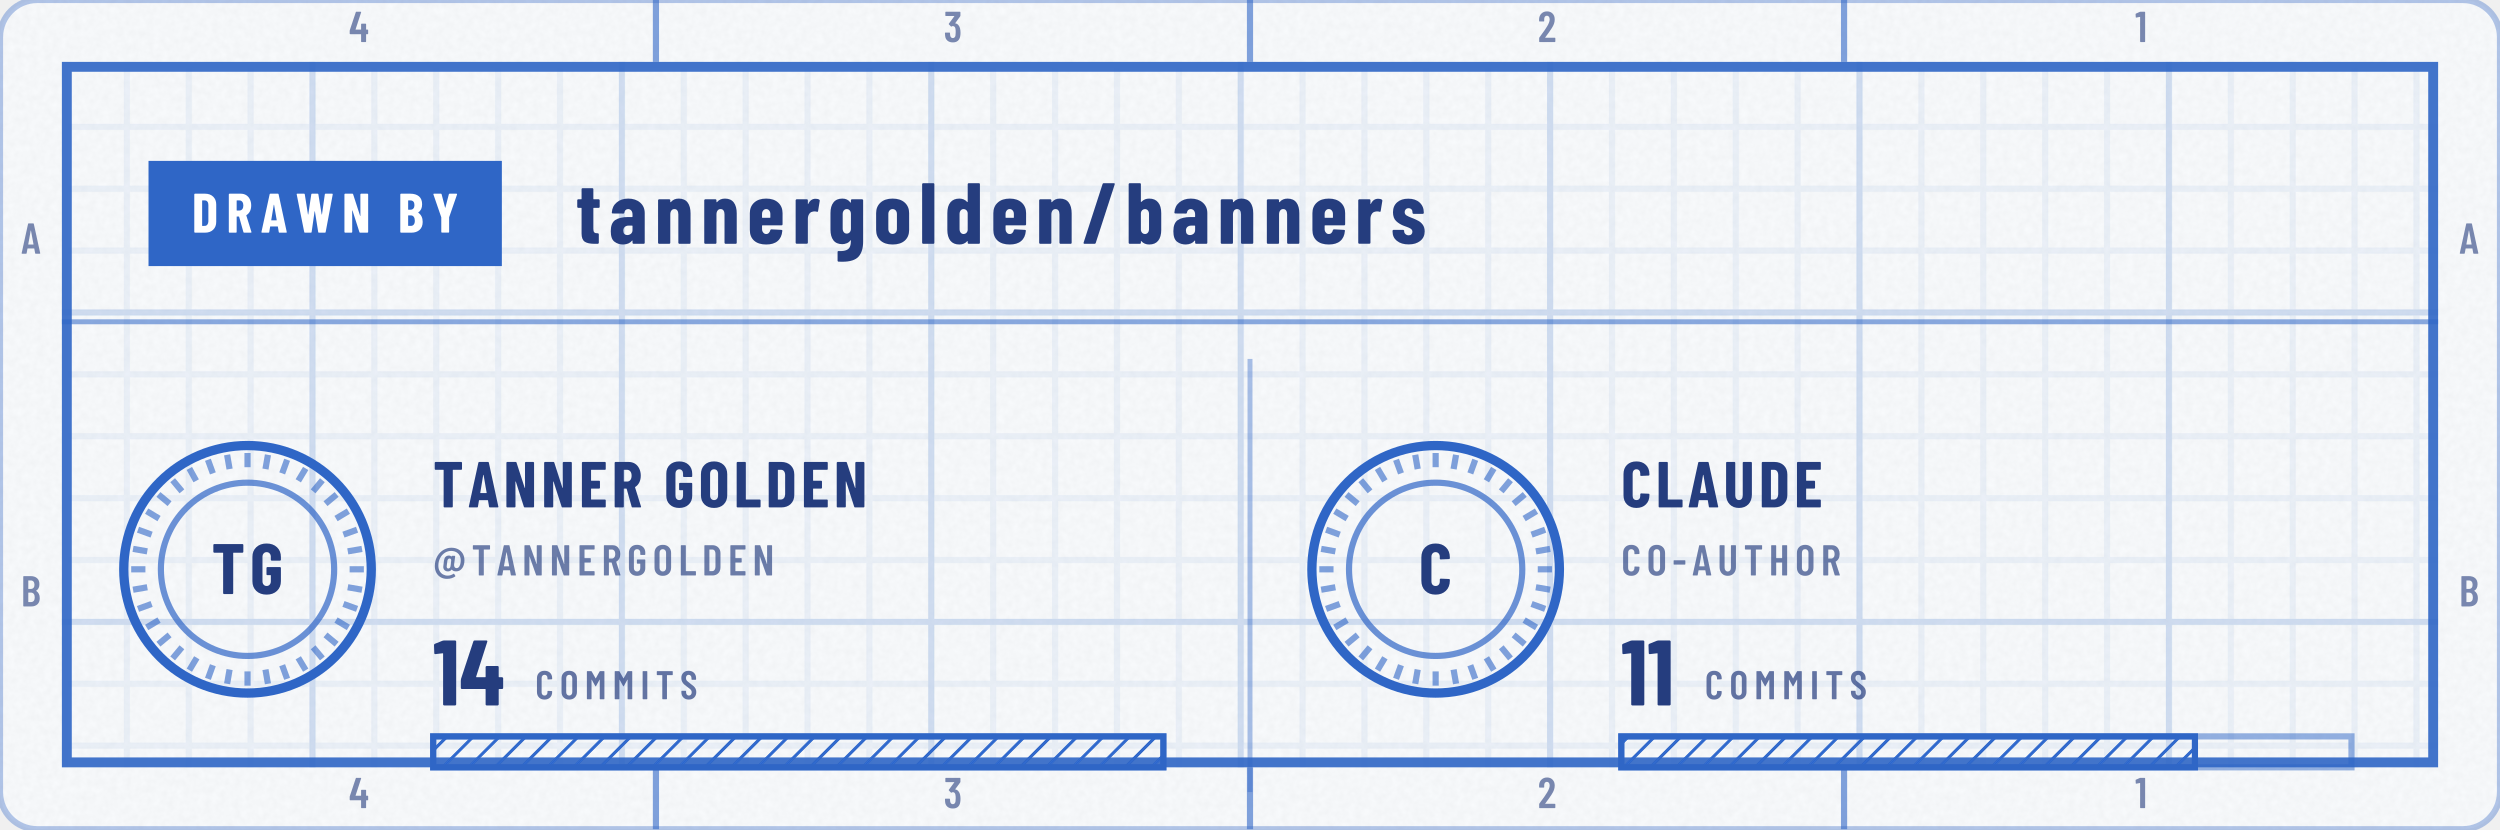
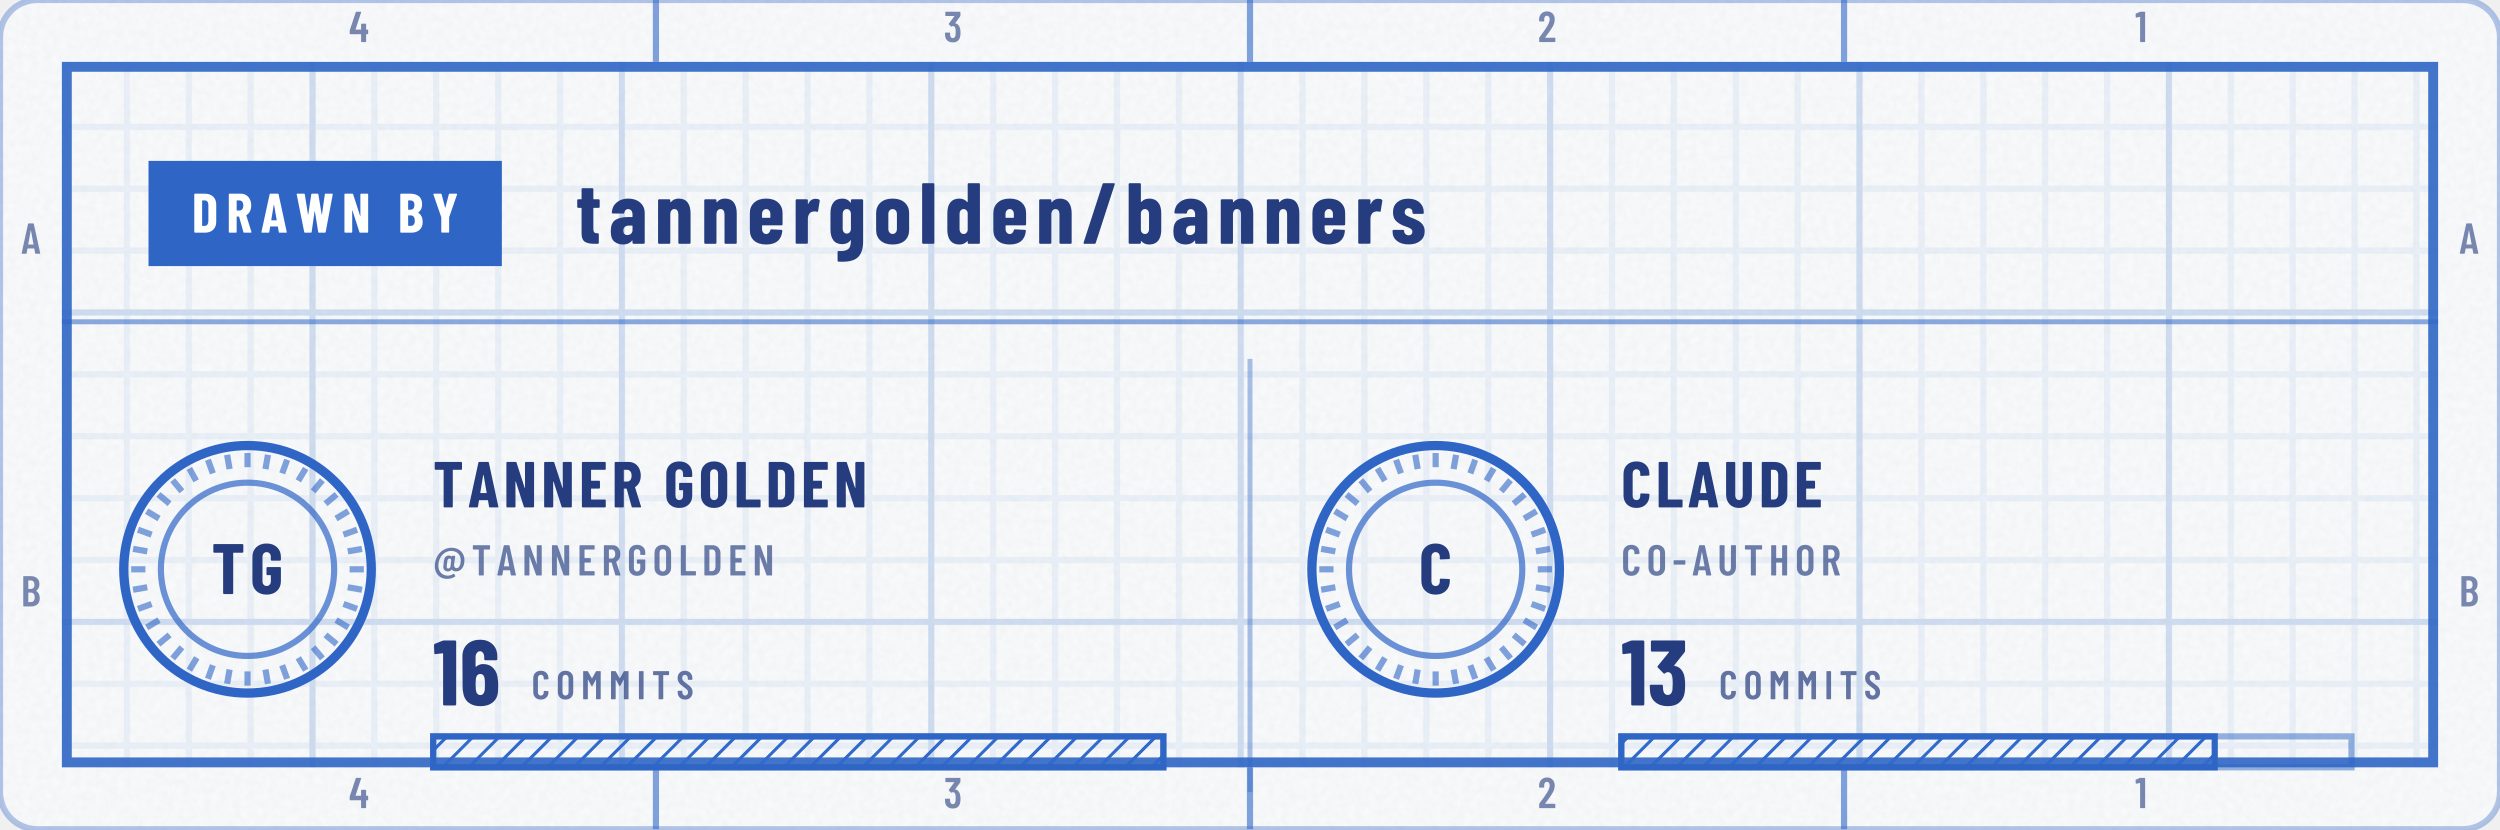
<svg xmlns="http://www.w3.org/2000/svg" width="404" height="134" viewBox="0 0 404 134" role="img" aria-labelledby="t d">
  <defs>
    <clipPath id="kc1">
      <rect x="0" y="0" width="404" height="134" rx="6" />
    </clipPath>
    <filter id="kn2" x="0" y="0" width="100%" height="100%">
      <feTurbulence type="fractalNoise" baseFrequency=".85" numOctaves="2" stitchTiles="stitch" />
      <feColorMatrix values="0 0 0 0 0 0 0 0 0 0 0 0 0 0 0 0 0 0 0.035 0" />
    </filter>
    <pattern id="kp3" width="10" height="10" patternUnits="userSpaceOnUse">
      <path d="M10 .5H.5V10" fill="none" stroke="#2F66C6" stroke-opacity="0.07" />
    </pattern>
    <pattern id="kp4" width="50" height="50" patternUnits="userSpaceOnUse">
      <path d="M50 .5H.5V50" fill="none" stroke="#2F66C6" stroke-opacity="0.14" />
    </pattern>
    <clipPath id="kc5">
      <rect x="10" y="10" width="384" height="114" />
    </clipPath>
    <pattern id="kh6" width="3" height="3" patternUnits="userSpaceOnUse" patternTransform="rotate(45)">
      <path d="M0 0V3" stroke="#2F66C6" stroke-width="1" stroke-opacity="1" />
    </pattern>
    <path id="m45" d="M27 263V339Q27 344 30 348Q34 351 39 351H286Q291 351 294 348Q298 344 298 339V263Q298 258 294 254Q291 251 286 251H39Q34 251 30 254Q27 258 27 263Z" />
    <path id="m49" d="M122 700H218Q223 700 226 696Q230 693 230 688V12Q230 7 226 4Q223 0 218 0H126Q121 0 118 4Q114 7 114 12V576Q114 578 112 580Q111 582 109 581L27 565H24Q13 565 13 576L10 643Q10 653 18 657L107 697Q114 700 122 700Z" />
    <path id="m50" d="M173 100H392Q397 100 400 96Q404 93 404 88V12Q404 7 400 4Q397 0 392 0H43Q38 0 34 4Q31 7 31 12V92Q31 101 36 107L75 160Q114 212 152 266Q189 320 215 363Q273 459 273 522Q273 562 256 585Q238 608 209 608Q180 608 163 586Q146 563 147 526V487Q147 482 144 478Q140 475 135 475H41Q36 475 32 478Q29 482 29 487V530Q33 610 84 659Q134 708 214 708Q293 708 342 656Q390 605 390 521Q390 471 373 422Q356 373 319 317Q294 277 260 229Q225 181 214 166Q184 126 170 106Q168 104 169 102Q170 100 173 100Z" />
    <path id="m51" d="M387 218Q387 169 380 134Q368 66 326 29Q283 -8 210 -8Q134 -8 86 32Q38 73 32 143Q30 165 28 207Q28 219 40 219H132Q144 219 144 207Q146 173 148 156Q153 125 169 108Q185 92 210 92Q234 92 250 108Q266 123 271 152Q276 182 276 230Q276 281 269 315Q263 341 248 355Q233 369 210 369Q195 369 183 360Q177 356 174 356Q172 356 166 360L119 408Q115 412 115 417Q115 421 118 425L243 595Q245 597 244 599Q242 601 239 601H49Q44 601 40 604Q37 608 37 613V688Q37 693 40 696Q44 700 49 700H373Q378 700 382 696Q385 693 385 688V609Q385 602 380 594L266 438Q262 432 268 431Q309 426 338 392Q368 358 378 307Q387 267 387 218Z" />
    <path id="m52" d="M443 275V194Q443 189 440 186Q436 182 431 182H401Q396 182 396 177V12Q396 7 392 4Q389 0 384 0H292Q287 0 284 4Q280 7 280 12V177Q280 182 275 182H29Q24 182 20 186Q17 189 17 194V259Q17 268 19 274L158 690Q161 700 171 700H271Q277 700 280 696Q283 693 281 686L153 293Q152 287 157 287H275Q280 287 280 292V412Q280 417 284 420Q287 424 292 424H384Q389 424 392 420Q396 417 396 412V292Q396 287 401 287H431Q436 287 440 284Q443 280 443 275Z" />
    <path id="m64" d="M722 352Q722 327 719 301Q706 204 655 150Q604 95 529 95Q465 95 431 135Q427 138 424 134Q409 113 387 104Q365 94 343 94Q292 94 262 124Q233 154 233 201Q233 218 238 250L242 283Q244 307 250 347Q268 461 367 461Q380 461 394 456Q409 451 421 440Q428 435 428 442V444Q429 455 441 455H497Q509 455 508 442L484 258Q483 252 483 240Q483 206 499 188Q515 170 541 170Q577 170 602 206Q626 243 634 303Q637 326 637 346Q637 413 609 463Q581 513 530 540Q480 567 414 567Q342 567 279 530Q216 492 174 426Q132 359 122 275Q119 251 119 229Q119 156 149 104Q179 51 228 24Q277 -3 333 -3Q408 -3 468 39Q473 42 476 42Q482 42 485 36L511 -6Q513 -9 513 -14Q513 -19 508 -23Q472 -48 424 -63Q375 -78 319 -78Q239 -78 175 -42Q111 -5 74 62Q38 130 38 221Q38 253 42 280Q55 384 109 466Q163 549 246 595Q328 641 422 641Q510 641 578 605Q646 569 684 504Q722 438 722 352ZM400 212 403 233 404 243 414 326 416 343Q419 365 408 379Q398 393 379 393Q360 393 346 379Q332 365 329 343L326 322Q320 283 320 276L312 212Q311 188 321 174Q331 161 350 161Q369 161 382 175Q396 189 400 212Z" />
    <path id="m65" d="M325 11 306 116Q306 121 300 121H154Q148 121 148 116L129 11Q128 0 116 0H25Q11 0 14 13L162 689Q164 700 175 700H281Q292 700 294 689L442 13V9Q442 0 431 0H338Q326 0 325 11ZM171 212H282Q288 212 287 217L229 533Q228 536 226 536Q224 536 223 533L166 217Q165 212 171 212Z" />
    <path id="m66" d="M242 0H66Q61 0 58 4Q54 7 54 12V688Q54 693 58 696Q61 700 66 700H224Q319 700 373 652Q427 604 427 512Q427 409 354 365Q349 362 352 359Q391 334 413 292Q435 250 435 192Q435 100 382 50Q328 0 242 0ZM170 595V409Q170 404 175 404H226Q267 404 290 429Q313 454 313 500Q313 548 290 574Q267 600 226 600H175Q170 600 170 595ZM319 208Q319 260 296 290Q273 319 233 319H175Q170 319 170 314V106Q170 101 175 101H233Q273 101 296 129Q319 157 319 208Z" />
    <path id="m67" d="M42 180V521Q42 607 94 658Q145 708 230 708Q316 708 368 658Q420 607 420 521V509Q420 504 416 500Q413 496 408 496L315 492Q303 492 303 504V529Q303 564 283 586Q263 608 230 608Q198 608 178 586Q158 564 158 529V171Q158 136 178 114Q198 92 230 92Q263 92 283 114Q303 136 303 171V196Q303 201 306 204Q310 208 315 208L408 204Q413 204 416 200Q420 197 420 192V180Q420 95 368 44Q316 -8 230 -8Q145 -8 94 44Q42 95 42 180Z" />
    <path id="m68" d="M54 12V688Q54 693 58 696Q61 700 66 700H237Q323 700 374 648Q426 596 426 509V191Q426 104 374 52Q323 0 237 0H66Q61 0 58 4Q54 7 54 12ZM175 100 235 101Q268 101 288 128Q309 154 310 198V502Q310 547 290 574Q269 600 234 600H175Q170 600 170 595V105Q170 100 175 100Z" />
    <path id="m69" d="M391 600H175Q170 600 170 595V406Q170 401 175 401H303Q308 401 312 398Q315 394 315 389V312Q315 307 312 304Q308 300 303 300H175Q170 300 170 295V105Q170 100 175 100H391Q396 100 400 96Q403 93 403 88V12Q403 7 400 4Q396 0 391 0H66Q61 0 58 4Q54 7 54 12V688Q54 693 58 696Q61 700 66 700H391Q396 700 400 696Q403 693 403 688V612Q403 607 400 604Q396 600 391 600Z" />
    <path id="m71" d="M42 173V527Q42 609 94 658Q145 708 230 708Q315 708 368 658Q420 609 420 526V487Q420 482 416 478Q413 475 408 475H316Q311 475 308 478Q304 482 304 487V528Q304 564 284 586Q263 608 230 608Q197 608 177 586Q157 564 157 528V172Q157 136 177 114Q197 92 230 92Q263 92 284 114Q304 136 304 172V268Q304 273 299 273H238Q233 273 230 276Q226 280 226 285V358Q226 363 230 366Q233 370 238 370H408Q413 370 416 366Q420 363 420 358V173Q420 91 368 42Q315 -8 230 -8Q145 -8 94 42Q42 91 42 173Z" />
    <path id="m72" d="M319 700H411Q416 700 420 696Q423 693 423 688V12Q423 7 420 4Q416 0 411 0H319Q314 0 310 4Q307 7 307 12V295Q307 300 302 300H175Q170 300 170 295V12Q170 7 166 4Q163 0 158 0H66Q61 0 58 4Q54 7 54 12V688Q54 693 58 696Q61 700 66 700H158Q163 700 166 696Q170 693 170 688V406Q170 401 175 401H302Q307 401 307 406V688Q307 693 310 696Q314 700 319 700Z" />
    <path id="m73" d="M54 12V688Q54 693 58 696Q61 700 66 700H158Q163 700 166 696Q170 693 170 688V12Q170 7 166 4Q163 0 158 0H66Q61 0 58 4Q54 7 54 12Z" />
    <path id="m76" d="M54 12V688Q54 693 58 696Q61 700 66 700H158Q163 700 166 696Q170 693 170 688V105Q170 100 175 100H391Q396 100 400 96Q403 93 403 88V12Q403 7 400 4Q396 0 391 0H66Q61 0 58 4Q54 7 54 12Z" />
    <path id="m77" d="M383 700H475Q480 700 484 696Q487 693 487 688V12Q487 7 484 4Q480 0 475 0H383Q378 0 374 4Q371 7 371 12V484Q371 488 369 488Q367 488 365 485L278 327Q273 319 269 319Q265 319 260 327L173 485Q171 488 169 488Q167 488 167 484V12Q167 7 164 4Q160 0 155 0H63Q58 0 54 4Q51 7 51 12V688Q51 693 54 696Q58 700 63 700H155Q165 700 170 692L267 521Q270 517 273 521L368 692Q373 700 383 700Z" />
    <path id="m78" d="M350 700H441Q446 700 450 696Q453 693 453 688V12Q453 7 450 4Q446 0 441 0H336Q326 0 323 10L174 434Q173 437 170 436Q168 436 168 433L169 12Q169 7 166 4Q162 0 157 0H66Q61 0 58 4Q54 7 54 12V688Q54 693 58 696Q61 700 66 700H169Q179 700 182 690L332 269Q333 266 336 266Q338 267 338 270V688Q338 693 342 696Q345 700 350 700Z" />
    <path id="m79" d="M42 182V518Q42 604 94 656Q147 708 233 708Q319 708 372 656Q425 604 425 518V182Q425 96 372 44Q319 -8 233 -8Q147 -8 94 44Q42 96 42 182ZM309 177V523Q309 561 288 584Q267 608 233 608Q199 608 178 584Q158 561 158 523V177Q158 139 178 116Q199 92 233 92Q267 92 288 116Q309 139 309 177Z" />
    <path id="m82" d="M318 10 233 297Q231 301 228 301H175Q170 301 170 296V12Q170 7 166 4Q163 0 158 0H66Q61 0 58 4Q54 7 54 12V688Q54 693 58 696Q61 700 66 700H254Q307 700 348 674Q388 649 410 602Q433 556 433 496Q433 434 409 389Q385 344 342 321Q338 320 339 315L437 14Q438 12 438 9Q438 0 427 0H331Q321 0 318 10ZM170 595V396Q170 391 175 391H236Q272 391 294 419Q317 447 317 495Q317 543 294 572Q272 600 236 600H175Q170 600 170 595Z" />
    <path id="m83" d="M34 173V199Q34 204 38 208Q41 211 46 211H137Q142 211 146 208Q149 204 149 199V179Q149 140 168 116Q188 92 219 92Q250 92 270 114Q290 137 290 174Q290 200 279 219Q268 238 248 255Q228 272 184 304Q134 340 104 368Q73 396 52 436Q32 475 32 527Q32 610 82 659Q132 708 214 708Q297 708 348 656Q399 605 399 520V496Q399 491 396 488Q392 484 387 484H297Q292 484 288 488Q285 491 285 496V522Q285 561 266 584Q246 608 214 608Q184 608 165 586Q146 565 146 527Q146 491 166 466Q187 441 247 397Q308 352 339 324Q370 295 387 261Q404 227 404 180Q404 95 353 44Q302 -8 219 -8Q136 -8 85 42Q34 92 34 173Z" />
    <path id="m84" d="M425 688V612Q425 607 422 604Q418 600 413 600H286Q281 600 281 595V12Q281 7 278 4Q274 0 269 0H177Q172 0 168 4Q165 7 165 12V595Q165 600 160 600H40Q35 600 32 604Q28 607 28 612V688Q28 693 32 696Q35 700 40 700H413Q418 700 422 696Q425 693 425 688Z" />
    <path id="m85" d="M50 194V688Q50 693 54 696Q57 700 62 700H154Q159 700 162 696Q166 693 166 688V182Q166 142 186 117Q206 92 239 92Q272 92 292 117Q312 142 312 182V688Q312 693 316 696Q319 700 324 700H416Q421 700 424 696Q428 693 428 688V194Q428 103 376 48Q324 -8 239 -8Q153 -8 102 48Q50 103 50 194Z" />
    <path id="n47" d="M18 14 237 690Q240 700 250 700H367Q373 700 376 696Q379 693 377 686L158 10Q155 0 145 0H28Q22 0 19 4Q16 7 18 14Z" />
    <path id="n49" d="M115 700H236Q241 700 244 696Q248 693 248 688V12Q248 7 244 4Q241 0 236 0H119Q114 0 110 4Q107 7 107 12V558Q107 562 102 562L25 553H23Q12 553 12 564L9 650Q9 660 18 664L100 697Q108 700 115 700Z" />
-     <path id="n52" d="M470 292V189Q470 184 466 180Q463 177 458 177H427Q422 177 422 172V12Q422 7 418 4Q415 0 410 0H293Q288 0 284 4Q281 7 281 12V172Q281 177 276 177H26Q21 177 18 180Q14 184 14 189V271Q14 280 16 286L149 690Q152 700 162 700H289Q295 700 298 696Q301 693 299 686L179 310Q178 304 183 304H276Q281 304 281 309V413Q281 418 284 422Q288 425 293 425H410Q415 425 418 422Q422 418 422 413V309Q422 304 427 304H458Q463 304 466 300Q470 297 470 292Z" />
+     <path id="n51" d="M404 222Q404 178 400 147Q392 75 344 34Q297 -8 217 -8Q134 -8 82 36Q30 80 26 153Q23 180 23 211Q23 223 35 223H152Q164 223 164 211Q164 188 167 168Q170 142 183 128Q196 113 217 113Q237 113 250 127Q263 141 267 165Q270 200 270 237Q270 284 265 311Q261 334 248 346Q236 359 217 359Q202 359 187 346Q181 342 179 342Q175 342 170 347L110 408Q106 412 106 417Q106 421 109 425L230 574Q232 576 231 578Q230 580 227 580H47Q42 580 38 584Q35 587 35 592V688Q35 693 38 696Q42 700 47 700H391Q396 700 400 696Q403 693 403 688V588Q403 580 398 573L286 432Q285 430 285 428Q285 426 287 426Q331 422 362 386Q392 350 399 296Q404 258 404 222Z" />
+     <path id="n54" d="M417 218Q417 196 415 158Q412 79 361 36Q310 -8 225 -8Q145 -8 96 32Q46 72 37 151Q33 172 33 206L31 529Q31 611 84 660Q136 708 223 708Q304 708 356 659Q407 610 407 529V499Q407 494 404 490Q400 487 395 487H278Q273 487 270 490Q266 494 266 499V521Q266 548 253 566Q240 584 223 584Q201 584 187 566Q173 549 173 521V420Q173 417 175 416Q177 416 179 418Q212 446 254 446Q324 446 366 400Q409 354 413 277Q417 253 417 218ZM274 228Q274 255 270 290Q267 313 255 326Q243 339 224 339Q204 339 192 326Q179 312 176 288Q173 249 173 228Q173 204 176 166Q179 140 192 126Q204 112 224 112Q244 112 256 127Q269 142 272 169Q274 217 274 228Z" />
    <path id="n65" d="M325 11 309 107Q309 112 303 112H176Q170 112 170 107L154 11Q153 0 141 0H24Q11 0 14 13L161 689Q163 700 174 700H309Q320 700 322 689L468 13L469 9Q469 0 458 0H338Q326 0 325 11ZM194 221H284Q289 221 288 226L241 499Q240 502 238 502Q236 502 235 499L190 226Q190 221 194 221Z" />
    <path id="n66" d="M245 0H56Q51 0 48 4Q44 7 44 12V688Q44 693 48 696Q51 700 56 700H223Q323 700 380 652Q436 604 436 509Q436 410 368 365Q364 362 367 359Q446 303 446 193Q446 100 390 50Q334 0 245 0ZM185 574V417Q185 412 190 412H226Q260 412 279 434Q298 455 298 494Q298 535 280 557Q261 579 226 579H190Q185 579 185 574ZM305 214Q305 258 286 284Q267 310 235 310H190Q185 310 185 305V127Q185 122 190 122H234Q267 122 286 146Q305 170 305 214Z" />
    <path id="n67" d="M34 189V513Q34 602 88 655Q143 708 233 708Q324 708 378 655Q433 602 433 513V502Q433 497 430 494Q426 490 421 490L304 485Q292 485 292 496V522Q292 551 276 569Q260 587 233 587Q207 587 191 569Q175 551 175 522V177Q175 148 191 130Q207 113 233 113Q260 113 276 130Q292 148 292 177V204Q292 209 296 212Q299 216 304 216L421 211Q426 211 430 208Q433 204 433 199V189Q433 99 378 46Q323 -8 233 -8Q143 -8 88 46Q34 99 34 189Z" />
    <path id="n68" d="M44 12V688Q44 693 48 696Q51 700 56 700H237Q328 700 383 647Q438 594 438 506V194Q438 106 383 53Q328 0 237 0H56Q51 0 48 4Q44 7 44 12ZM190 121 235 122Q262 123 279 145Q296 167 297 203V497Q297 535 280 557Q263 579 234 579H190Q185 579 185 574V126Q185 121 190 121Z" />
    <path id="n69" d="M399 579H190Q185 579 185 574V416Q185 411 190 411H310Q315 411 318 408Q322 404 322 399V302Q322 297 318 294Q315 290 310 290H190Q185 290 185 285V126Q185 121 190 121H399Q404 121 408 118Q411 114 411 109V12Q411 7 408 4Q404 0 399 0H56Q51 0 48 4Q44 7 44 12V688Q44 693 48 696Q51 700 56 700H399Q404 700 408 696Q411 693 411 688V591Q411 586 408 582Q404 579 399 579Z" />
    <path id="n71" d="M34 181V519Q34 605 88 656Q143 708 233 708Q323 708 378 656Q433 604 433 518V480Q433 475 430 472Q426 468 421 468H304Q299 468 296 472Q292 475 292 480V520Q292 550 276 568Q260 587 233 587Q207 587 191 568Q175 550 175 520V180Q175 150 191 132Q207 113 233 113Q260 113 276 132Q292 150 292 180V260Q292 265 287 265H243Q238 265 234 268Q231 272 231 277V366Q231 371 234 374Q238 378 243 378H421Q426 378 430 374Q433 371 433 366V181Q433 95 378 44Q323 -8 233 -8Q143 -8 88 44Q34 95 34 181Z" />
    <path id="n76" d="M44 12V688Q44 693 48 696Q51 700 56 700H173Q178 700 182 696Q185 693 185 688V126Q185 121 190 121H400Q405 121 408 118Q412 114 412 109V12Q412 7 408 4Q405 0 400 0H56Q51 0 48 4Q44 7 44 12Z" />
    <path id="n78" d="M342 700H458Q463 700 466 696Q470 693 470 688V12Q470 7 466 4Q463 0 458 0H326Q316 0 313 10L189 397Q188 400 186 400Q183 399 183 396L184 12Q184 7 180 4Q177 0 172 0H56Q51 0 48 4Q44 7 44 12V688Q44 693 48 696Q51 700 56 700H187Q197 700 200 690L325 303Q326 300 328 300Q331 301 331 304L330 688Q330 693 334 696Q337 700 342 700Z" />
    <path id="n79" d="M34 190V510Q34 600 89 654Q144 708 236 708Q328 708 384 654Q439 600 439 510V190Q439 100 384 46Q328 -8 236 -8Q144 -8 89 46Q34 100 34 190ZM298 184V516Q298 548 281 568Q264 587 236 587Q208 587 192 568Q175 548 175 516V184Q175 152 192 132Q208 113 236 113Q264 113 281 132Q298 152 298 184Z" />
    <path id="n82" d="M306 10 229 286Q227 290 224 290H190Q185 290 185 285V12Q185 7 182 4Q178 0 173 0H56Q51 0 48 4Q44 7 44 12V688Q44 693 48 696Q51 700 56 700H258Q313 700 356 674Q399 647 422 599Q446 551 446 489Q446 430 424 385Q401 340 361 315Q359 314 358 312Q357 311 358 309L450 14L451 10Q451 0 440 0H320Q309 0 306 10ZM185 574V403Q185 398 190 398H235Q266 398 286 422Q305 447 305 488Q305 530 286 554Q266 579 235 579H190Q185 579 185 574Z" />
    <path id="n84" d="M444 688V591Q444 586 440 582Q437 579 432 579H307Q302 579 302 574V12Q302 7 298 4Q295 0 290 0H173Q168 0 164 4Q161 7 161 12V574Q161 579 156 579H36Q31 579 28 582Q24 586 24 591V688Q24 693 28 696Q31 700 36 700H432Q437 700 440 696Q444 693 444 688Z" />
    <path id="n85" d="M41 199V688Q41 693 44 696Q48 700 53 700H170Q175 700 178 696Q182 693 182 688V185Q182 153 198 133Q214 113 240 113Q266 113 282 133Q297 153 297 185V688Q297 693 300 696Q304 700 309 700H426Q431 700 434 696Q438 693 438 688V199Q438 105 384 48Q329 -8 240 -8Q150 -8 96 48Q41 105 41 199Z" />
    <path id="n87" d="M156 11 21 687 20 691Q20 700 31 700H153Q165 700 166 689L223 329Q224 325 226 325Q228 325 229 329L283 689Q284 700 296 700H397Q409 700 410 689L469 329Q470 325 472 325Q474 325 475 329L526 689Q527 700 539 700H657Q670 700 668 687L541 11Q540 0 528 0H420Q408 0 407 11L348 381Q347 385 345 385Q343 385 342 381L289 11Q288 0 276 0H169Q158 0 156 11Z" />
    <path id="n89" d="M166 13V273L165 279L25 686Q24 688 24 691Q24 700 35 700H158Q169 700 172 690L234 451Q235 448 237 448Q239 448 240 451L302 690Q305 700 316 700H439Q445 700 448 696Q451 693 449 686L308 279L307 273V13Q307 8 304 4Q300 1 295 1H178Q173 1 170 4Q166 8 166 13Z" />
    <path id="n97" d="M415 355V12Q415 7 412 4Q408 0 403 0H286Q281 0 278 4Q274 7 274 12V34Q274 37 272 38Q270 39 268 36Q235 -6 166 -8Q108 -8 66 24Q23 56 23 146Q23 239 74 274Q126 309 223 309H269Q274 309 274 314V339Q274 366 260 384Q245 401 223 401Q206 401 194 390Q183 380 180 361Q179 349 167 349L47 350Q35 350 35 362Q40 435 92 478Q144 522 224 522Q309 522 362 476Q415 430 415 355ZM274 158V205Q274 210 269 210H228Q201 210 184 194Q168 179 168 152Q168 127 180 114Q193 101 214 101Q237 101 256 116Q274 132 274 158Z" />
    <path id="n98" d="M414 354V160Q414 81 379 36Q344 -8 275 -8Q219 -8 185 30Q183 32 181 32Q179 31 179 28V12Q179 7 176 4Q172 0 167 0H50Q45 0 42 4Q38 7 38 12V688Q38 693 42 696Q45 700 50 700H167Q172 700 176 696Q179 693 179 688V485Q179 483 181 483Q185 483 189 488Q223 522 275 522Q343 522 378 478Q414 435 414 354ZM226 401Q208 401 195 389Q182 377 179 357V157Q182 137 195 125Q208 113 226 113Q247 113 260 129Q273 145 273 170V344Q273 369 260 385Q247 401 226 401Z" />
    <path id="n100" d="M278 700H395Q400 700 404 696Q407 693 407 688V12Q407 7 404 4Q400 0 395 0H278Q273 0 270 4Q266 7 266 12V28Q266 31 264 32Q262 32 260 30Q226 -8 170 -8Q101 -8 66 36Q31 81 31 160V354Q31 435 66 478Q102 522 170 522Q192 522 216 514Q240 505 260 483Q262 481 264 482Q266 482 266 485V688Q266 693 270 696Q273 700 278 700ZM266 157V357Q263 377 250 389Q237 401 219 401Q198 401 185 385Q172 369 172 344V170Q172 145 185 129Q198 113 219 113Q237 113 250 125Q263 137 266 157Z" />
    <path id="n101" d="M397 213H177Q172 213 172 208V171Q172 146 186 130Q199 113 220 113Q239 113 251 126Q263 138 267 157Q270 167 280 167L395 161Q400 161 404 158Q407 154 406 148Q399 71 352 32Q306 -8 220 -8Q131 -8 81 36Q31 81 31 160V354Q31 430 82 476Q132 522 220 522Q308 522 358 476Q409 430 409 354V225Q409 220 406 216Q402 213 397 213ZM172 344V305Q172 300 177 300H263Q268 300 268 305V344Q268 369 254 385Q241 401 220 401Q199 401 186 385Q172 369 172 344Z" />
    <path id="n103" d="M279 514H396Q401 514 404 510Q408 507 408 502V24Q408 -87 356 -147Q303 -207 167 -207Q140 -207 125 -206Q113 -205 113 -193V-95Q113 -82 126 -84Q185 -86 216 -72Q246 -59 256 -32Q267 -5 267 39Q267 42 265 42Q263 42 261 39Q243 15 218 6Q192 -4 168 -4Q99 -4 65 40Q31 85 31 164V354Q31 435 66 478Q100 522 168 522Q229 522 261 477Q263 474 265 475Q267 476 267 479V502Q267 507 270 510Q274 514 279 514ZM267 175V344Q267 369 254 385Q240 401 219 401Q198 401 185 385Q172 369 172 344V175Q172 150 185 134Q198 118 219 118Q240 118 254 134Q267 150 267 175Z" />
    <path id="n108" d="M34 12V688Q34 693 38 696Q41 700 46 700H163Q168 700 172 696Q175 693 175 688V12Q175 7 172 4Q168 0 163 0H46Q41 0 38 4Q34 7 34 12Z" />
    <path id="n110" d="M413 351V12Q413 7 410 4Q406 0 401 0H284Q279 0 276 4Q272 7 272 12V340Q272 369 260 385Q249 401 227 401Q204 401 192 384Q179 368 179 338V12Q179 7 176 4Q172 0 167 0H50Q45 0 42 4Q38 7 38 12V502Q38 507 42 510Q45 514 50 514H167Q172 514 176 510Q179 507 179 502V483Q179 480 182 480Q184 480 188 484Q220 522 277 522Q345 522 379 477Q413 432 413 351Z" />
    <path id="n111" d="M31 160V354Q31 430 82 476Q133 522 221 522Q310 522 361 476Q412 430 412 354V160Q412 82 362 37Q311 -8 221 -8Q132 -8 82 37Q31 82 31 160ZM271 171V344Q271 369 257 385Q243 401 221 401Q199 401 186 385Q172 369 172 344V171Q172 146 186 130Q199 114 221 114Q243 114 257 130Q271 146 271 171Z" />
    <path id="n114" d="M310 510Q318 505 316 495L297 378Q296 367 283 370Q272 374 256 374Q241 374 230 370Q207 366 193 342Q179 319 179 288V13Q179 8 176 4Q172 1 167 1H50Q45 1 42 4Q38 8 38 13V502Q38 507 42 510Q45 514 50 514H167Q172 514 176 510Q179 507 179 502V463Q179 459 180 458Q182 458 184 461Q211 520 268 520Q295 520 310 510Z" />
    <path id="n115" d="M24 142V149Q24 154 28 158Q31 161 36 161H146Q151 161 154 158Q158 154 158 149V146Q158 125 173 112Q188 98 210 98Q230 98 242 110Q253 121 253 139Q253 161 234 174Q215 186 192 194Q168 203 159 206Q104 226 66 262Q29 297 29 364Q29 437 77 479Q125 521 205 521Q288 521 336 477Q385 433 385 358Q385 353 382 350Q378 346 373 346H266Q261 346 258 350Q254 353 254 358V366Q254 386 242 398Q229 411 209 411Q188 411 176 398Q164 384 164 366Q164 342 184 328Q205 315 247 299Q290 283 320 266Q351 250 373 220Q395 189 395 143Q395 74 344 34Q294 -7 210 -7Q125 -7 74 34Q24 74 24 142Z" />
    <path id="n116" d="M260 415H204Q199 415 199 410V172Q199 143 210 132Q221 121 243 122H250Q255 122 258 118Q262 115 262 110V12Q262 7 258 4Q255 0 250 0H210Q137 0 100 24Q63 49 63 118V410Q63 415 58 415H25Q20 415 16 418Q13 422 13 427V502Q13 507 16 510Q20 514 25 514H58Q63 514 63 519V630Q63 635 66 638Q70 642 75 642H187Q192 642 196 638Q199 635 199 630V519Q199 514 204 514H260Q265 514 268 510Q272 507 272 502V427Q272 422 268 418Q265 415 260 415Z" />
  </defs>
  <rect y="0" width="404" height="134" rx="6" fill="#FFFFFF" stroke="#2F66C6" stroke-opacity=".35" />
  <rect y="0" width="404" height="134" rx="6" fill="#2F66C6" fill-opacity=".03" />
  <rect y="0" width="404" height="134" clip-path="url(#kc1)" filter="url(#kn2)" />
  <g clip-path="url(#kc5)">
    <rect y="0" width="404" height="134" fill="url(#kp3)" />
    <rect y="0" width="404" height="134" fill="url(#kp4)" />
  </g>
  <rect x="10.8" y="10.8" width="382.4" height="112.4" fill="none" stroke="#2F66C6" stroke-opacity="0.9" stroke-width="1.6" />
  <path d="M106 0V10M106 124V134M202 0V10M202 124V134M298 0V10M298 124V134" stroke="#2F66C6" stroke-opacity="0.6" />
  <g transform="scale(0.007 -0.007)" fill="#253D7E" fill-opacity="0.6">
    <use href="#m52" x="8056" y="-971" />
    <use href="#m52" x="8056" y="-18657" />
    <use href="#m51" x="21787" y="-971" />
    <use href="#m51" x="21787" y="-18657" />
    <use href="#m50" x="35502" y="-971" />
    <use href="#m50" x="35502" y="-18657" />
    <use href="#m49" x="49292" y="-971" />
    <use href="#m49" x="49292" y="-18657" />
    <use href="#m65" x="486" y="-5857" />
    <use href="#m65" x="56772" y="-5857" />
    <use href="#m66" x="483" y="-14000" />
    <use href="#m66" x="56769" y="-14000" />
  </g>
  <rect x="24" y="26" width="57.1" height="17" fill="#2F66C6" />
  <g transform="translate(31 37.6) scale(0.009 -0.009)" fill="#FFFFFF">
    <use href="#n68" x="0" />
    <use href="#n82" x="620" />
    <use href="#n65" x="1236" />
    <use href="#n87" x="1862" />
    <use href="#n78" x="2696" />
    <use href="#n66" x="3699" />
    <use href="#n89" x="4313" />
  </g>
  <g transform="translate(93.1 39.4) scale(0.014 -0.014)" fill="#253D7E">
    <use href="#n116" x="0" />
    <use href="#n97" x="377" />
    <use href="#n110" x="908" />
    <use href="#n110" x="1441" />
    <use href="#n101" x="1974" />
    <use href="#n114" x="2496" />
    <use href="#n103" x="2905" />
    <use href="#n111" x="3432" />
    <use href="#n108" x="3960" />
    <use href="#n100" x="4254" />
    <use href="#n101" x="4785" />
    <use href="#n110" x="5307" />
    <use href="#n47" x="5840" />
    <use href="#n98" x="6340" />
    <use href="#n97" x="6871" />
    <use href="#n110" x="7403" />
    <use href="#n110" x="7935" />
    <use href="#n101" x="8468" />
    <use href="#n114" x="8990" />
    <use href="#n115" x="9400" />
  </g>
  <path d="M10 52H394" fill="none" stroke="#2F66C6" stroke-opacity="0.55" stroke-width=".8" />
  <circle cx="40" cy="92" r="20" fill="none" stroke="#2F66C6" stroke-width="1.5" />
  <circle cx="40" cy="92" r="14" fill="none" stroke="#2F66C6" stroke-opacity="0.7" />
  <path d="M56.5 92L58.8 92M56.2 94.9L58.5 95.3M55.5 97.6L57.7 98.4M54.3 100.2L56.3 101.4M52.6 102.6L54.4 104.1M50.6 104.6L52.1 106.4M48.2 106.3L49.4 108.3M45.6 107.5L46.4 109.7M42.9 108.2L43.3 110.5M40 108.5L40 110.8M37.1 108.2L36.7 110.5M34.4 107.5L33.6 109.7M31.8 106.3L30.6 108.3M29.4 104.6L27.9 106.4M27.4 102.6L25.6 104.1M25.7 100.2L23.7 101.4M24.5 97.6L22.3 98.4M23.8 94.9L21.5 95.3M23.5 92L21.2 92M23.8 89.1L21.5 88.7M24.5 86.4L22.3 85.6M25.7 83.8L23.7 82.6M27.4 81.4L25.6 79.9M29.4 79.4L27.9 77.6M31.7 77.7L30.6 75.7M34.4 76.5L33.6 74.3M37.1 75.8L36.7 73.5M40 75.5L40 73.2M42.9 75.8L43.3 73.5M45.6 76.5L46.4 74.3M48.2 77.7L49.4 75.7M50.6 79.4L52.1 77.6M52.6 81.4L54.4 79.9M54.3 83.8L56.3 82.6M55.5 86.4L57.7 85.6M56.2 89.1L58.5 88.7" fill="none" stroke="#2F66C6" stroke-opacity="0.6" />
  <g transform="translate(34.2 96) scale(0.01154 -0.01154)" fill="#253D7E">
    <use href="#n84" x="0" />
    <use href="#n71" x="537" />
  </g>
  <g transform="translate(70 82) scale(0.0105 -0.0105)" fill="#253D7E">
    <use href="#n84" x="0" />
    <use href="#n65" x="535" />
    <use href="#n78" x="1083" />
    <use href="#n78" x="1664" />
    <use href="#n69" x="2245" />
    <use href="#n82" x="2749" />
    <use href="#n71" x="3554" />
    <use href="#n79" x="4087" />
    <use href="#n76" x="4627" />
    <use href="#n68" x="5120" />
    <use href="#n69" x="5662" />
    <use href="#n78" x="6167" />
  </g>
  <g transform="translate(70 93) scale(0.007 -0.007)" fill="#253D7E" fill-opacity="0.66">
    <use href="#m64" x="0" />
    <use href="#m84" x="888" />
    <use href="#m65" x="1468" />
    <use href="#m78" x="2053" />
    <use href="#m78" x="2688" />
    <use href="#m69" x="3324" />
    <use href="#m82" x="3887" />
    <use href="#m71" x="4477" />
    <use href="#m79" x="5068" />
    <use href="#m76" x="5663" />
    <use href="#m68" x="6207" />
    <use href="#m69" x="6807" />
    <use href="#m78" x="7371" />
  </g>
  <g transform="translate(70 114) scale(0.015 -0.015)" fill="#253D7E">
    <use href="#n49" x="0" />
-     <use href="#n52" x="284" />
-   </g>
-   <g transform="translate(86.5 113) scale(0.0065 -0.0065)" fill="#253D7E" fill-opacity="0.7">
+     <use href="#n54" x="284" />
+   </g>
+   <g transform="translate(85.9 113) scale(0.0065 -0.0065)" fill="#253D7E" fill-opacity="0.7">
    <use href="#m67" x="0" />
    <use href="#m79" x="611" />
    <use href="#m77" x="1232" />
    <use href="#m77" x="1924" />
    <use href="#m73" x="2615" />
    <use href="#m84" x="2993" />
    <use href="#m83" x="3599" />
  </g>
  <rect x="70" y="119" width="118" height="5" fill="none" stroke="#2F66C6" stroke-opacity="0.5" />
  <rect x="70" y="119" width="118" height="5" fill="url(#kh6)" stroke="#2F66C6" stroke-width="1" />
  <path d="M202 58V128" fill="none" stroke="#2F66C6" stroke-opacity="0.4" stroke-width=".8" />
  <circle cx="232" cy="92" r="20" fill="none" stroke="#2F66C6" stroke-width="1.5" />
  <circle cx="232" cy="92" r="14" fill="none" stroke="#2F66C6" stroke-opacity="0.7" />
  <path d="M248.5 92L250.8 92M248.2 94.9L250.5 95.3M247.5 97.6L249.7 98.4M246.3 100.2L248.3 101.4M244.6 102.6L246.4 104.1M242.6 104.6L244.1 106.4M240.2 106.3L241.4 108.3M237.6 107.5L238.4 109.7M234.9 108.2L235.3 110.5M232 108.5L232 110.8M229.1 108.2L228.7 110.5M226.4 107.5L225.6 109.7M223.8 106.3L222.6 108.3M221.4 104.6L219.9 106.4M219.4 102.6L217.6 104.1M217.7 100.2L215.7 101.4M216.5 97.6L214.3 98.4M215.8 94.9L213.5 95.3M215.5 92L213.2 92M215.8 89.1L213.5 88.7M216.5 86.4L214.3 85.6M217.7 83.8L215.7 82.6M219.4 81.4L217.6 79.9M221.4 79.4L219.9 77.6M223.8 77.7L222.6 75.7M226.4 76.5L225.6 74.3M229.1 75.8L228.7 73.5M232 75.5L232 73.2M234.9 75.8L235.3 73.5M237.6 76.5L238.4 74.3M240.2 77.7L241.4 75.7M242.6 79.4L244.1 77.6M244.6 81.4L246.4 79.9M246.3 83.8L248.3 82.6M247.5 86.4L249.7 85.6M248.2 89.1L250.5 88.7" fill="none" stroke="#2F66C6" stroke-opacity="0.6" />
  <g transform="translate(229.3 96) scale(0.01154 -0.01154)" fill="#253D7E">
    <use href="#n67" x="0" />
  </g>
  <g transform="translate(262 82) scale(0.0105 -0.0105)" fill="#253D7E">
    <use href="#n67" x="0" />
    <use href="#n76" x="531" />
    <use href="#n65" x="1023" />
    <use href="#n85" x="1572" />
    <use href="#n68" x="2118" />
    <use href="#n69" x="2660" />
  </g>
  <g transform="translate(262 93) scale(0.007 -0.007)" fill="#253D7E" fill-opacity="0.66">
    <use href="#m67" x="0" />
    <use href="#m79" x="586" />
    <use href="#m45" x="1181" />
    <use href="#m65" x="1635" />
    <use href="#m85" x="2219" />
    <use href="#m84" x="2826" />
    <use href="#m72" x="3406" />
    <use href="#m79" x="4012" />
    <use href="#m82" x="4608" />
  </g>
  <g transform="translate(262 114) scale(0.015 -0.015)" fill="#253D7E">
    <use href="#n49" x="0" />
-     <use href="#n49" x="284" />
-   </g>
-   <g transform="translate(275.5 113) scale(0.0065 -0.0065)" fill="#253D7E" fill-opacity="0.7">
+     <use href="#n51" x="284" />
+   </g>
+   <g transform="translate(277.8 113) scale(0.0065 -0.0065)" fill="#253D7E" fill-opacity="0.7">
    <use href="#m67" x="0" />
    <use href="#m79" x="611" />
    <use href="#m77" x="1232" />
    <use href="#m77" x="1924" />
    <use href="#m73" x="2615" />
    <use href="#m84" x="2993" />
    <use href="#m83" x="3599" />
  </g>
  <rect x="262" y="119" width="118" height="5" fill="none" stroke="#2F66C6" stroke-opacity="0.5" />
-   <rect x="262" y="119" width="92.7" height="5" fill="url(#kh6)" stroke="#2F66C6" stroke-width="1" />
+   <rect x="262" y="119" width="95.9" height="5" fill="url(#kh6)" stroke="#2F66C6" stroke-width="1" />
</svg>
